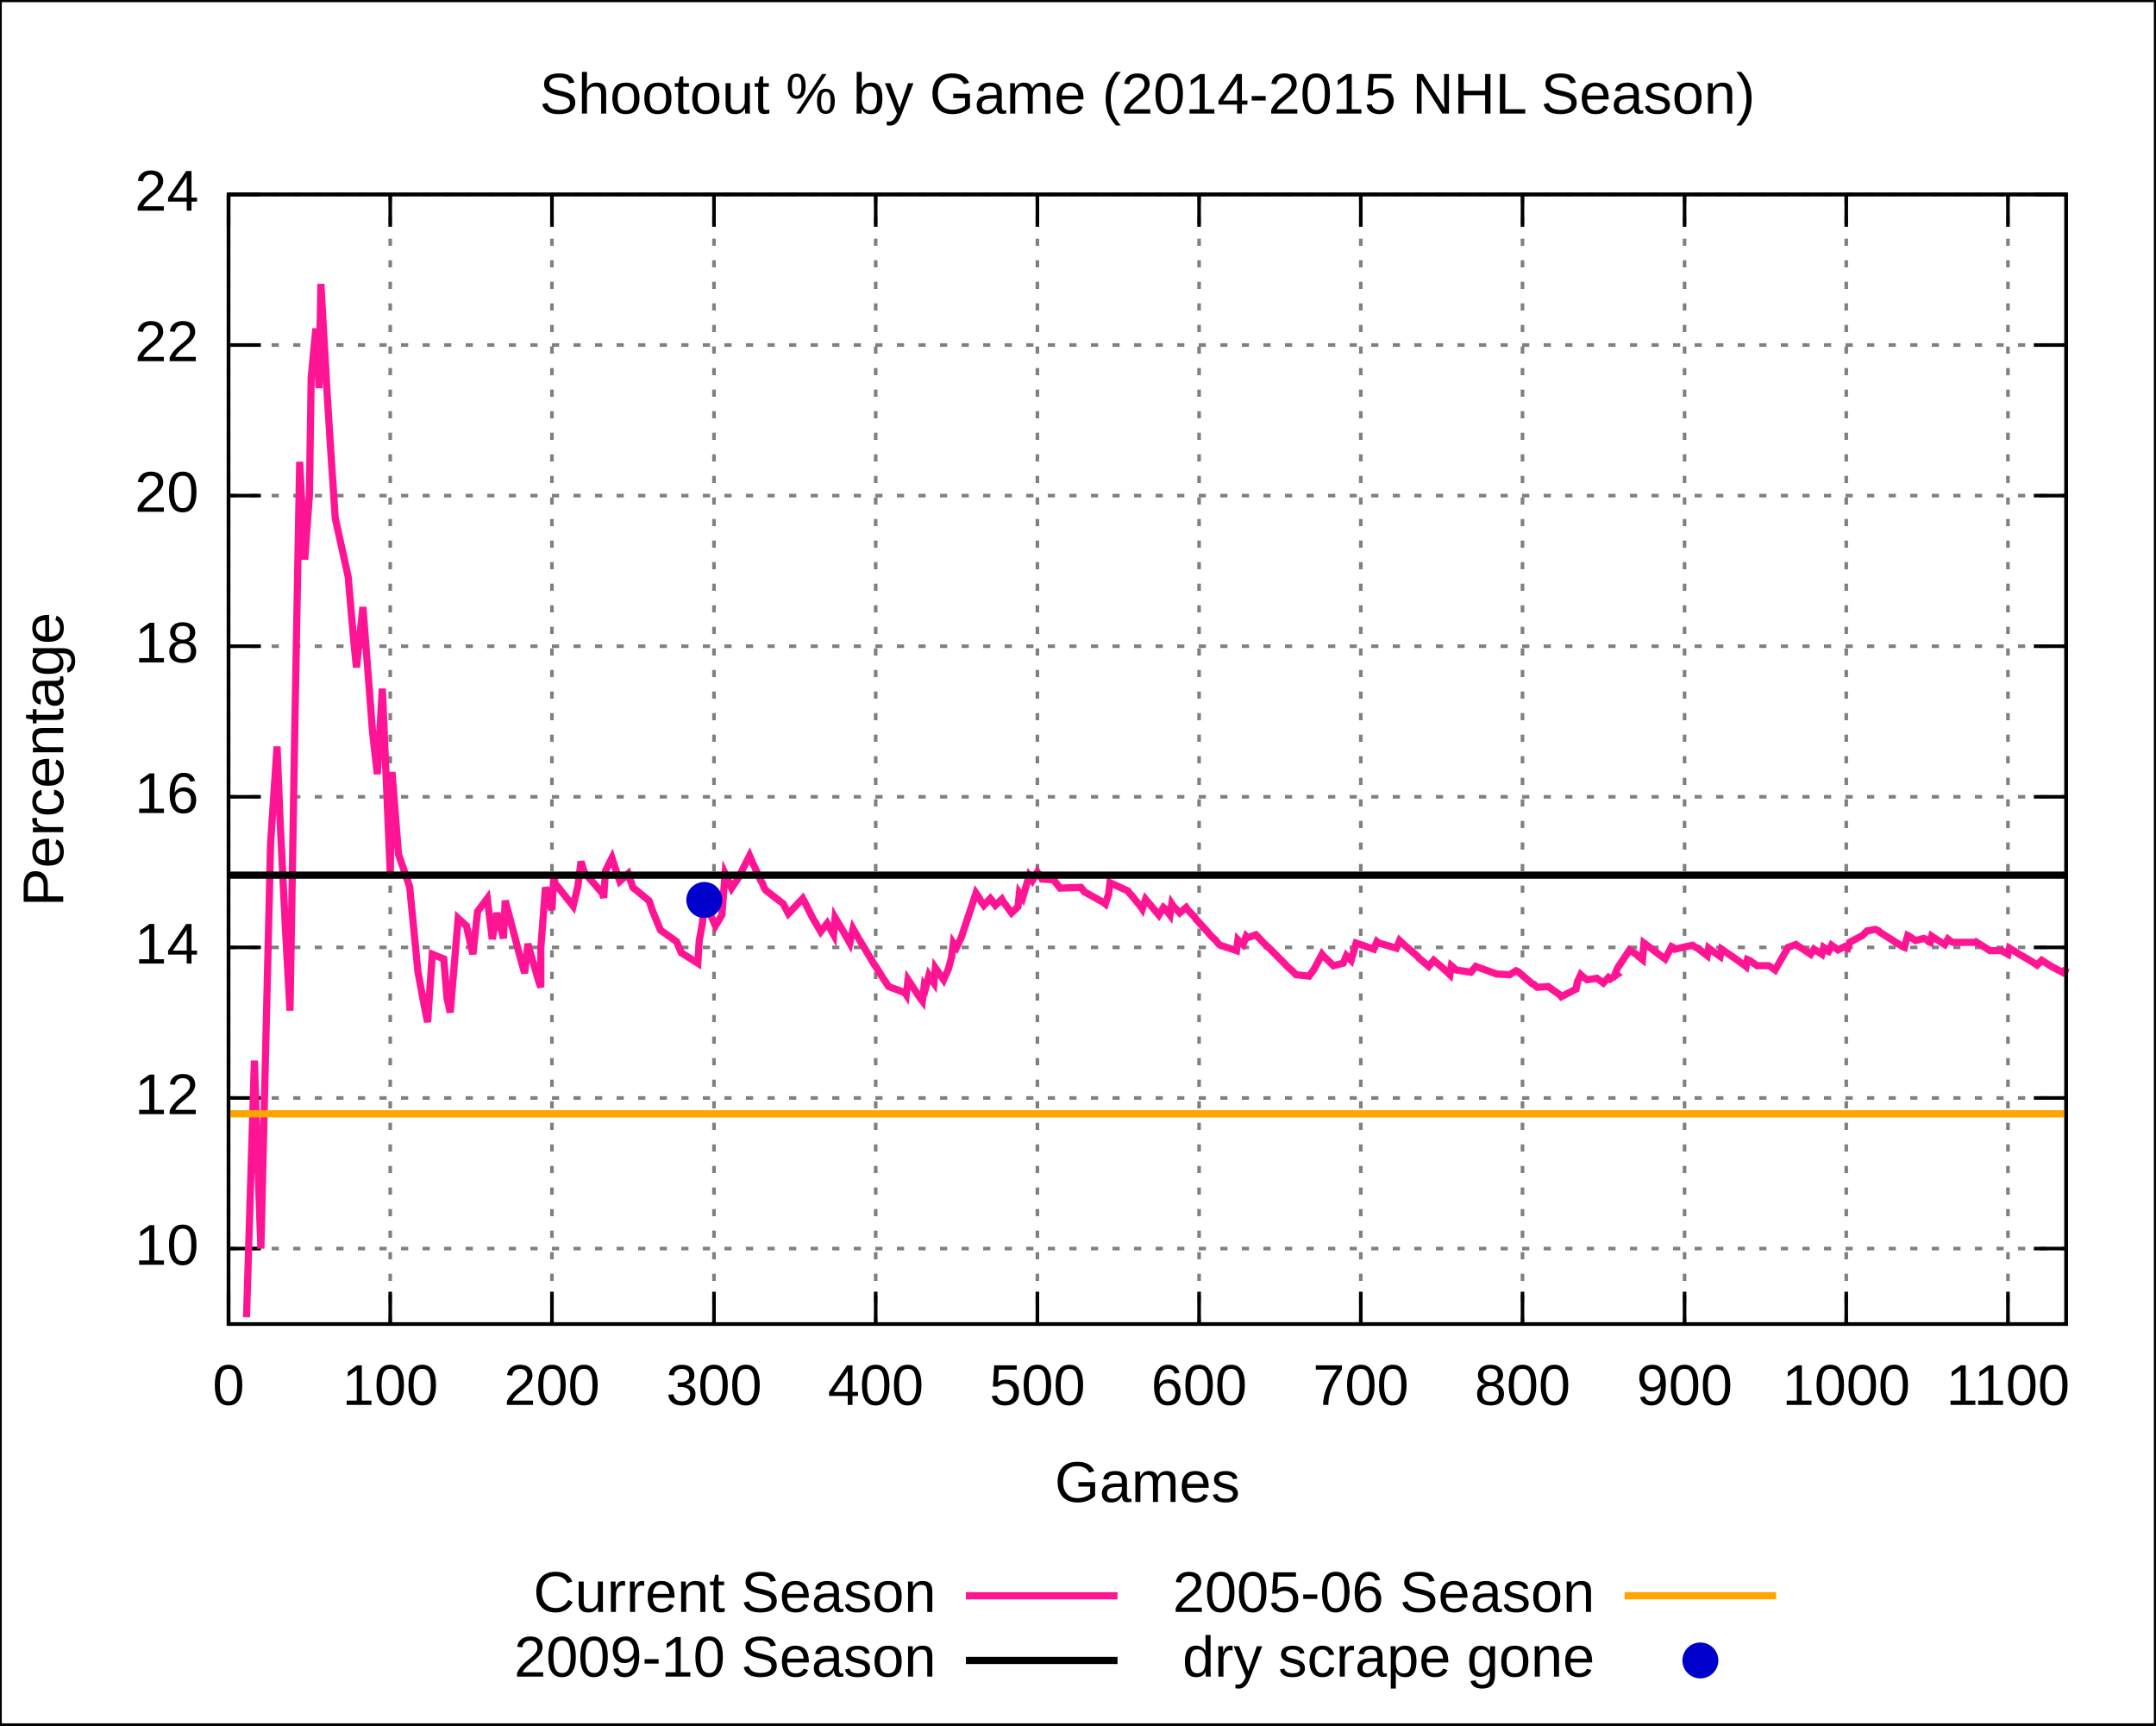
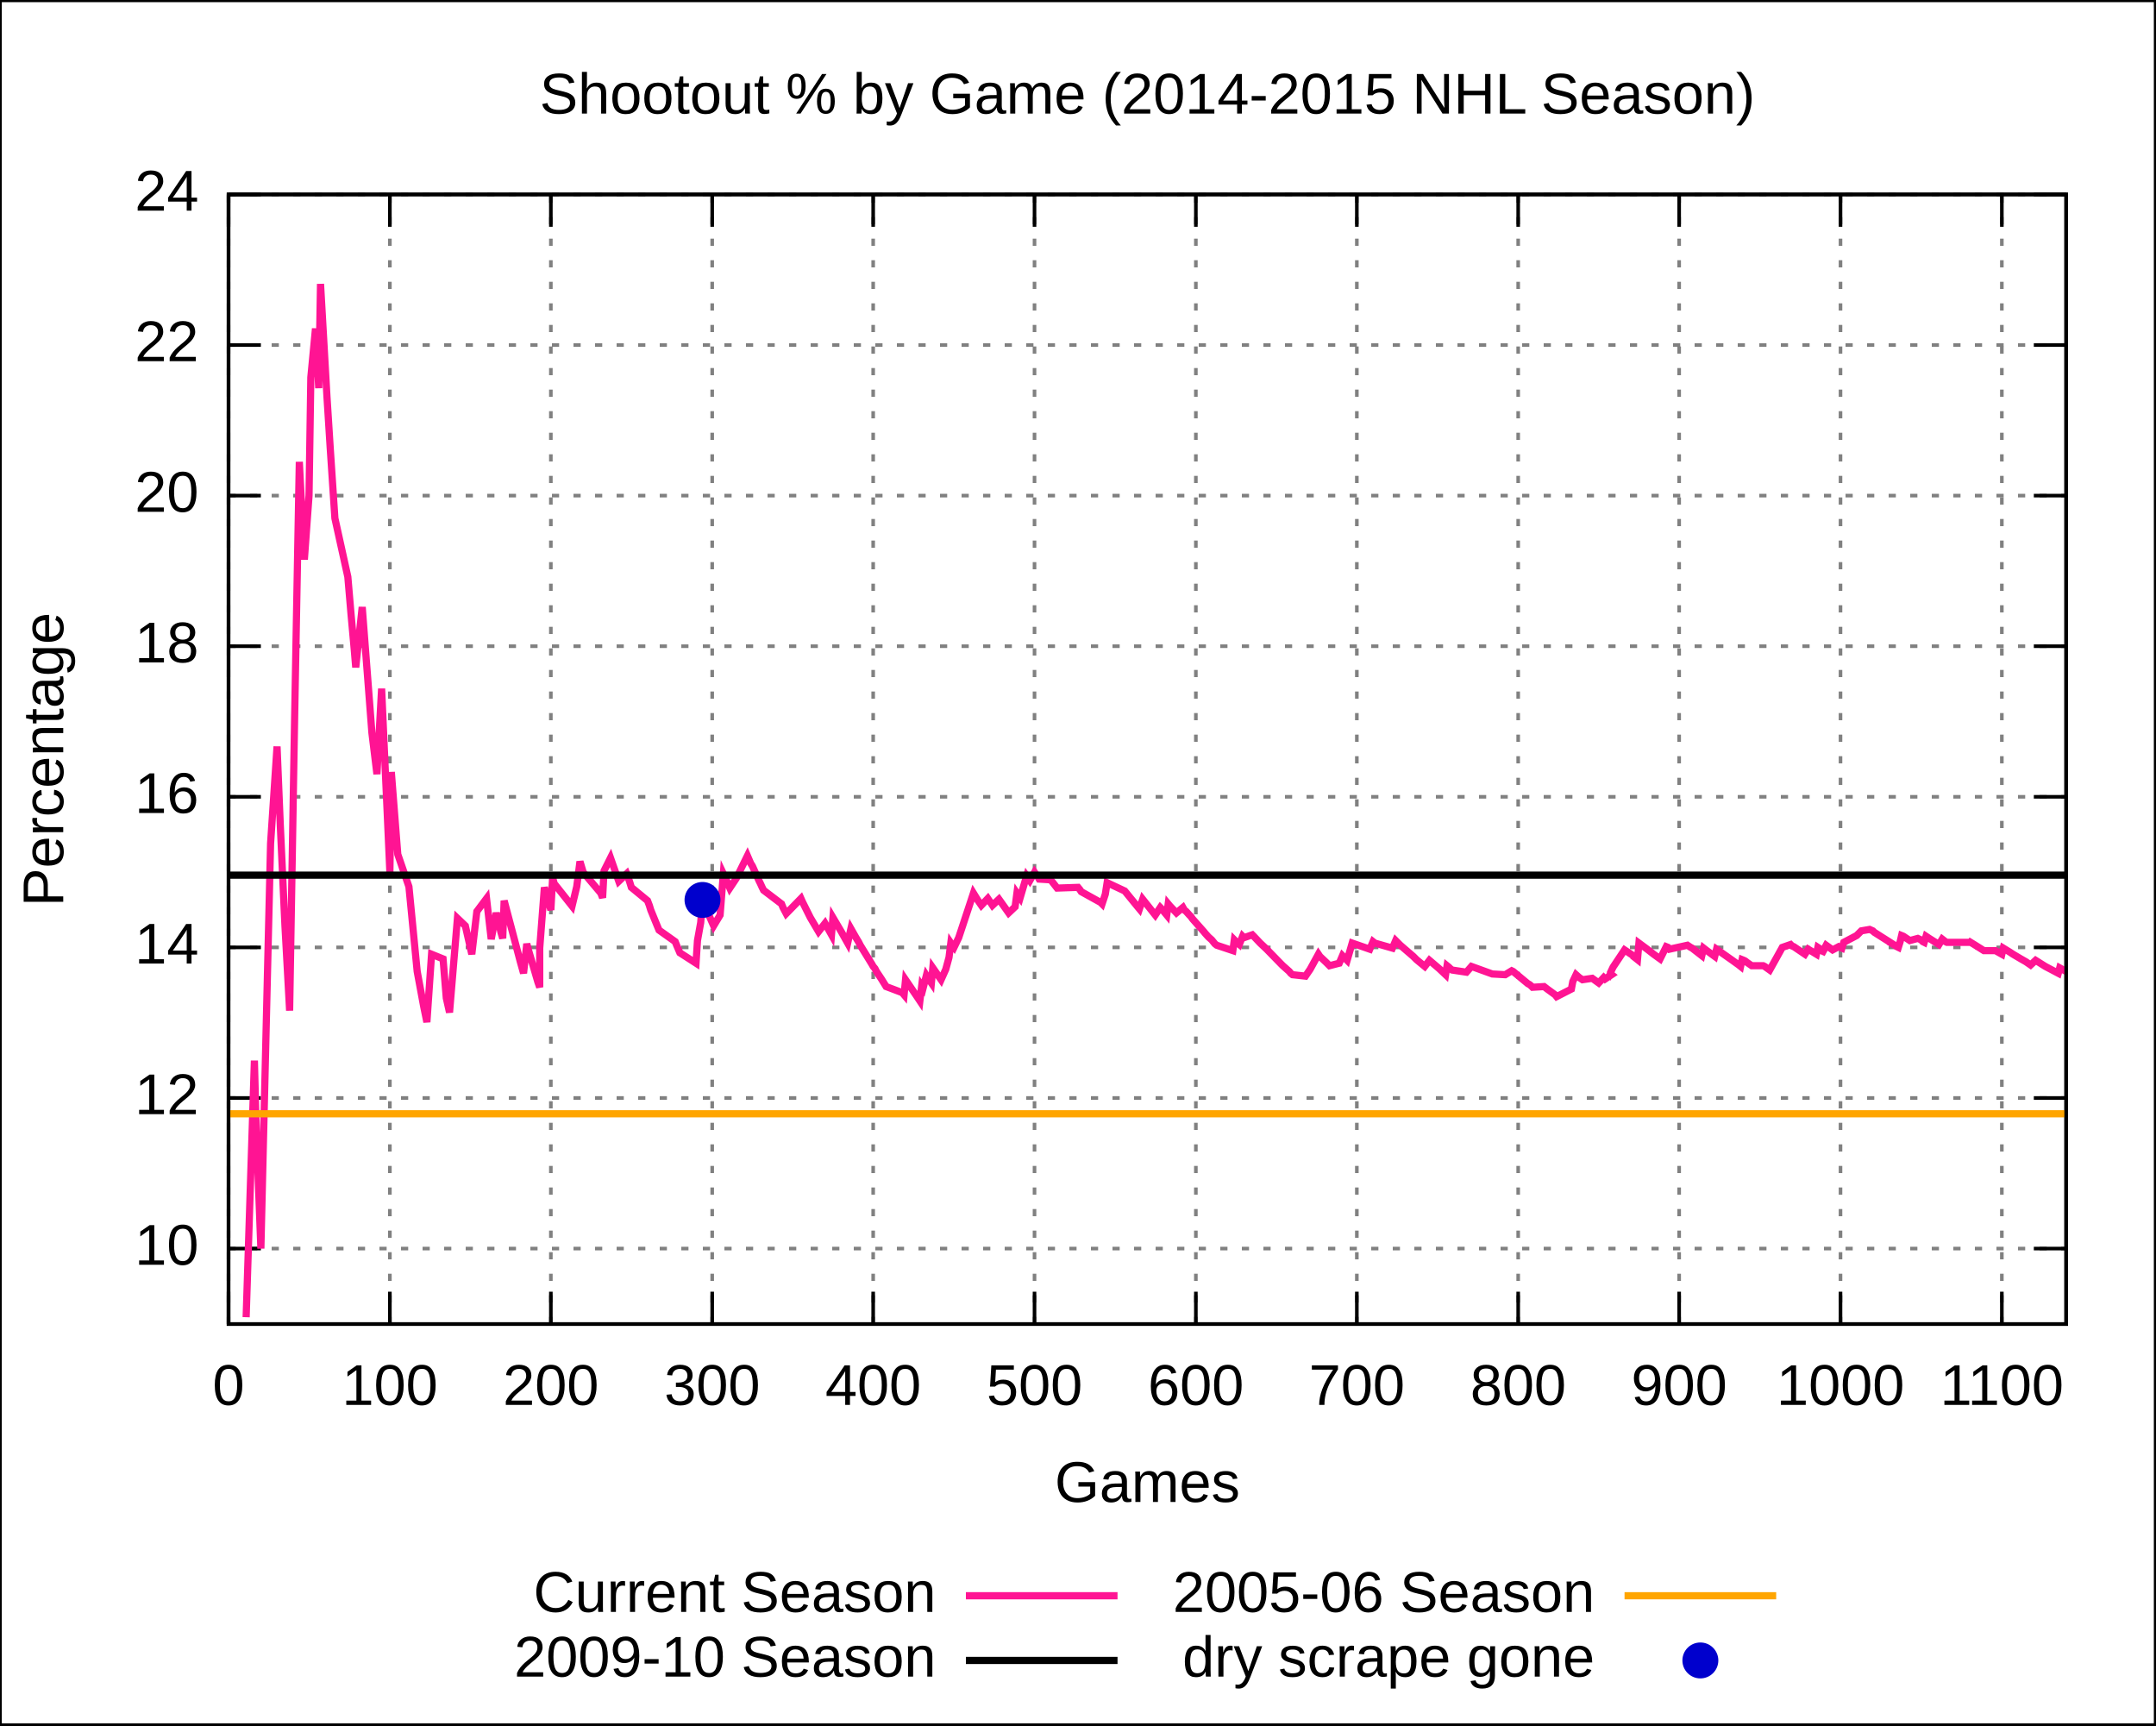
<svg xmlns="http://www.w3.org/2000/svg" xmlns:xlink="http://www.w3.org/1999/xlink" width="600" height="480" viewBox="0 0 600 480">
  <g id="gnuplot_canvas">
    <rect x="0" y="0" width="600" height="480" fill="none" />
    <defs>
      <circle id="gpDot" r="0.5" stroke-width="0.5" />
      <path id="gpPt0" stroke-width="0.222" stroke="currentColor" d="M-1,0 h2 M0,-1 v2" />
      <path id="gpPt1" stroke-width="0.222" stroke="currentColor" d="M-1,-1 L1,1 M1,-1 L-1,1" />
      <path id="gpPt2" stroke-width="0.222" stroke="currentColor" d="M-1,0 L1,0 M0,-1 L0,1 M-1,-1 L1,1 M-1,1 L1,-1" />
      <rect id="gpPt3" stroke-width="0.222" stroke="currentColor" x="-1" y="-1" width="2" height="2" />
      <rect id="gpPt4" stroke-width="0.222" stroke="currentColor" fill="currentColor" x="-1" y="-1" width="2" height="2" />
      <circle id="gpPt5" stroke-width="0.222" stroke="currentColor" cx="0" cy="0" r="1" />
      <use xlink:href="#gpPt5" id="gpPt6" fill="currentColor" stroke="none" />
      <path id="gpPt7" stroke-width="0.222" stroke="currentColor" d="M0,-1.33 L-1.33,0.67 L1.33,0.67 z" />
      <use xlink:href="#gpPt7" id="gpPt8" fill="currentColor" stroke="none" />
      <use xlink:href="#gpPt7" id="gpPt9" stroke="currentColor" transform="rotate(180)" />
      <use xlink:href="#gpPt9" id="gpPt10" fill="currentColor" stroke="none" />
      <use xlink:href="#gpPt3" id="gpPt11" stroke="currentColor" transform="rotate(45)" />
      <use xlink:href="#gpPt11" id="gpPt12" fill="currentColor" stroke="none" />
    </defs>
    <g style="fill:none; color:white; stroke:currentColor; stroke-width:1.00; stroke-linecap:butt; stroke-linejoin:miter">
</g>
    <g style="fill:none; color:black; stroke:currentColor; stroke-width:1.00; stroke-linecap:butt; stroke-linejoin:miter">
      <g style="stroke:none; shape-rendering:crispEdges">
        <polygon fill="rgb(255, 255, 255)" points="0.0,480.0 599.9,480.0 599.9,0.1 0.0,0.1 " />
      </g>
      <path stroke="black" d="M0.0,480.0 L0.0,0.1 L599.9,0.1 L599.9,480.0 L0.0,480.0  " />
    </g>
    <g style="fill:none; color:gray; stroke:currentColor; stroke-width:1.00; stroke-linecap:butt; stroke-linejoin:miter">
      <path stroke="gray" stroke-dasharray=" 2,4" class="gridline" d="M63.6,347.4 L575.0,347.4  " />
    </g>
    <g style="fill:none; color:black; stroke:currentColor; stroke-width:1.00; stroke-linecap:butt; stroke-linejoin:miter">
      <path stroke="black" d="M63.6,347.4 L72.6,347.4 M575.0,347.4 L566.0,347.4  " />
      <g transform="translate(55.3,351.9)" style="stroke:none; fill:black; font-family:Arial; font-size:12.00pt; text-anchor:end">
        <text> 10</text>
      </g>
    </g>
    <g style="fill:none; color:gray; stroke:currentColor; stroke-width:1.00; stroke-linecap:butt; stroke-linejoin:miter">
      <path stroke="gray" stroke-dasharray=" 2,4" class="gridline" d="M63.6,305.5 L575.0,305.5  " />
    </g>
    <g style="fill:none; color:black; stroke:currentColor; stroke-width:1.00; stroke-linecap:butt; stroke-linejoin:miter">
      <path stroke="black" d="M63.6,305.5 L72.6,305.5 M575.0,305.5 L566.0,305.5  " />
      <g transform="translate(55.3,310.0)" style="stroke:none; fill:black; font-family:Arial; font-size:12.00pt; text-anchor:end">
        <text> 12</text>
      </g>
    </g>
    <g style="fill:none; color:gray; stroke:currentColor; stroke-width:1.00; stroke-linecap:butt; stroke-linejoin:miter">
      <path stroke="gray" stroke-dasharray=" 2,4" class="gridline" d="M63.6,263.6 L575.0,263.6  " />
    </g>
    <g style="fill:none; color:black; stroke:currentColor; stroke-width:1.00; stroke-linecap:butt; stroke-linejoin:miter">
      <path stroke="black" d="M63.6,263.6 L72.6,263.6 M575.0,263.6 L566.0,263.6  " />
      <g transform="translate(55.3,268.1)" style="stroke:none; fill:black; font-family:Arial; font-size:12.00pt; text-anchor:end">
        <text> 14</text>
      </g>
    </g>
    <g style="fill:none; color:gray; stroke:currentColor; stroke-width:1.00; stroke-linecap:butt; stroke-linejoin:miter">
      <path stroke="gray" stroke-dasharray=" 2,4" class="gridline" d="M63.6,221.7 L575.0,221.7  " />
    </g>
    <g style="fill:none; color:black; stroke:currentColor; stroke-width:1.00; stroke-linecap:butt; stroke-linejoin:miter">
      <path stroke="black" d="M63.6,221.7 L72.6,221.7 M575.0,221.7 L566.0,221.7  " />
      <g transform="translate(55.3,226.2)" style="stroke:none; fill:black; font-family:Arial; font-size:12.00pt; text-anchor:end">
        <text> 16</text>
      </g>
    </g>
    <g style="fill:none; color:gray; stroke:currentColor; stroke-width:1.00; stroke-linecap:butt; stroke-linejoin:miter">
      <path stroke="gray" stroke-dasharray=" 2,4" class="gridline" d="M63.6,179.8 L575.0,179.8  " />
    </g>
    <g style="fill:none; color:black; stroke:currentColor; stroke-width:1.00; stroke-linecap:butt; stroke-linejoin:miter">
      <path stroke="black" d="M63.6,179.8 L72.6,179.8 M575.0,179.8 L566.0,179.8  " />
      <g transform="translate(55.3,184.3)" style="stroke:none; fill:black; font-family:Arial; font-size:12.00pt; text-anchor:end">
        <text> 18</text>
      </g>
    </g>
    <g style="fill:none; color:gray; stroke:currentColor; stroke-width:1.00; stroke-linecap:butt; stroke-linejoin:miter">
      <path stroke="gray" stroke-dasharray=" 2,4" class="gridline" d="M63.6,137.9 L575.0,137.9  " />
    </g>
    <g style="fill:none; color:black; stroke:currentColor; stroke-width:1.00; stroke-linecap:butt; stroke-linejoin:miter">
      <path stroke="black" d="M63.6,137.9 L72.6,137.9 M575.0,137.9 L566.0,137.9  " />
      <g transform="translate(55.3,142.4)" style="stroke:none; fill:black; font-family:Arial; font-size:12.00pt; text-anchor:end">
        <text> 20</text>
      </g>
    </g>
    <g style="fill:none; color:gray; stroke:currentColor; stroke-width:1.00; stroke-linecap:butt; stroke-linejoin:miter">
      <path stroke="gray" stroke-dasharray=" 2,4" class="gridline" d="M63.6,96.0 L575.0,96.0  " />
    </g>
    <g style="fill:none; color:black; stroke:currentColor; stroke-width:1.00; stroke-linecap:butt; stroke-linejoin:miter">
      <path stroke="black" d="M63.6,96.0 L72.6,96.0 M575.0,96.0 L566.0,96.0  " />
      <g transform="translate(55.3,100.5)" style="stroke:none; fill:black; font-family:Arial; font-size:12.00pt; text-anchor:end">
        <text> 22</text>
      </g>
    </g>
    <g style="fill:none; color:gray; stroke:currentColor; stroke-width:1.00; stroke-linecap:butt; stroke-linejoin:miter">
      <path stroke="gray" stroke-dasharray=" 2,4" class="gridline" d="M63.6,54.1 L575.0,54.1  " />
    </g>
    <g style="fill:none; color:black; stroke:currentColor; stroke-width:1.00; stroke-linecap:butt; stroke-linejoin:miter">
      <path stroke="black" d="M63.6,54.1 L72.6,54.1 M575.0,54.1 L566.0,54.1  " />
      <g transform="translate(55.3,58.6)" style="stroke:none; fill:black; font-family:Arial; font-size:12.00pt; text-anchor:end">
        <text> 24</text>
      </g>
    </g>
    <g style="fill:none; color:gray; stroke:currentColor; stroke-width:1.00; stroke-linecap:butt; stroke-linejoin:miter">
      <path stroke="gray" stroke-dasharray=" 2,4" class="gridline" d="M63.6,368.4 L63.6,54.1  " />
    </g>
    <g style="fill:none; color:black; stroke:currentColor; stroke-width:1.00; stroke-linecap:butt; stroke-linejoin:miter">
      <path stroke="black" d="M63.6,368.4 L63.6,359.4 M63.6,54.1 L63.6,63.1  " />
      <g transform="translate(63.6,390.9)" style="stroke:none; fill:black; font-family:Arial; font-size:12.00pt; text-anchor:middle">
        <text> 0</text>
      </g>
    </g>
    <g style="fill:none; color:gray; stroke:currentColor; stroke-width:1.00; stroke-linecap:butt; stroke-linejoin:miter">
-       <path stroke="gray" stroke-dasharray=" 2,4" class="gridline" d="M108.6,368.4 L108.6,54.1  " />
-     </g>
-     <g style="fill:none; color:black; stroke:currentColor; stroke-width:1.00; stroke-linecap:butt; stroke-linejoin:miter">
-       <path stroke="black" d="M108.6,368.4 L108.6,359.4 M108.6,54.1 L108.6,63.1  " />
-       <g transform="translate(108.6,390.9)" style="stroke:none; fill:black; font-family:Arial; font-size:12.00pt; text-anchor:middle">
+       <path stroke="gray" stroke-dasharray=" 2,4" class="gridline" d="M108.5,368.4 L108.5,54.1  " />
+     </g>
+     <g style="fill:none; color:black; stroke:currentColor; stroke-width:1.00; stroke-linecap:butt; stroke-linejoin:miter">
+       <path stroke="black" d="M108.5,368.4 L108.5,359.4 M108.5,54.1 L108.5,63.1  " />
+       <g transform="translate(108.5,390.9)" style="stroke:none; fill:black; font-family:Arial; font-size:12.00pt; text-anchor:middle">
        <text> 100</text>
      </g>
    </g>
    <g style="fill:none; color:gray; stroke:currentColor; stroke-width:1.00; stroke-linecap:butt; stroke-linejoin:miter">
-       <path stroke="gray" stroke-dasharray=" 2,4" class="gridline" d="M153.6,368.4 L153.6,54.1  " />
-     </g>
-     <g style="fill:none; color:black; stroke:currentColor; stroke-width:1.00; stroke-linecap:butt; stroke-linejoin:miter">
-       <path stroke="black" d="M153.6,368.4 L153.6,359.4 M153.6,54.1 L153.6,63.1  " />
-       <g transform="translate(153.6,390.9)" style="stroke:none; fill:black; font-family:Arial; font-size:12.00pt; text-anchor:middle">
+       <path stroke="gray" stroke-dasharray=" 2,4" class="gridline" d="M153.3,368.4 L153.3,54.1  " />
+     </g>
+     <g style="fill:none; color:black; stroke:currentColor; stroke-width:1.00; stroke-linecap:butt; stroke-linejoin:miter">
+       <path stroke="black" d="M153.3,368.4 L153.3,359.4 M153.3,54.1 L153.3,63.1  " />
+       <g transform="translate(153.3,390.9)" style="stroke:none; fill:black; font-family:Arial; font-size:12.00pt; text-anchor:middle">
        <text> 200</text>
      </g>
    </g>
    <g style="fill:none; color:gray; stroke:currentColor; stroke-width:1.00; stroke-linecap:butt; stroke-linejoin:miter">
-       <path stroke="gray" stroke-dasharray=" 2,4" class="gridline" d="M198.7,368.4 L198.7,54.1  " />
-     </g>
-     <g style="fill:none; color:black; stroke:currentColor; stroke-width:1.00; stroke-linecap:butt; stroke-linejoin:miter">
-       <path stroke="black" d="M198.7,368.4 L198.7,359.4 M198.7,54.1 L198.7,63.1  " />
-       <g transform="translate(198.7,390.9)" style="stroke:none; fill:black; font-family:Arial; font-size:12.00pt; text-anchor:middle">
+       <path stroke="gray" stroke-dasharray=" 2,4" class="gridline" d="M198.2,368.4 L198.2,54.1  " />
+     </g>
+     <g style="fill:none; color:black; stroke:currentColor; stroke-width:1.00; stroke-linecap:butt; stroke-linejoin:miter">
+       <path stroke="black" d="M198.2,368.4 L198.2,359.4 M198.2,54.1 L198.2,63.1  " />
+       <g transform="translate(198.2,390.9)" style="stroke:none; fill:black; font-family:Arial; font-size:12.00pt; text-anchor:middle">
        <text> 300</text>
      </g>
    </g>
    <g style="fill:none; color:gray; stroke:currentColor; stroke-width:1.00; stroke-linecap:butt; stroke-linejoin:miter">
-       <path stroke="gray" stroke-dasharray=" 2,4" class="gridline" d="M243.7,368.4 L243.7,54.1  " />
-     </g>
-     <g style="fill:none; color:black; stroke:currentColor; stroke-width:1.00; stroke-linecap:butt; stroke-linejoin:miter">
-       <path stroke="black" d="M243.7,368.4 L243.7,359.4 M243.7,54.1 L243.7,63.1  " />
-       <g transform="translate(243.7,390.9)" style="stroke:none; fill:black; font-family:Arial; font-size:12.00pt; text-anchor:middle">
+       <path stroke="gray" stroke-dasharray=" 2,4" class="gridline" d="M243.0,368.4 L243.0,54.1  " />
+     </g>
+     <g style="fill:none; color:black; stroke:currentColor; stroke-width:1.00; stroke-linecap:butt; stroke-linejoin:miter">
+       <path stroke="black" d="M243.0,368.4 L243.0,359.4 M243.0,54.1 L243.0,63.1  " />
+       <g transform="translate(243.0,390.9)" style="stroke:none; fill:black; font-family:Arial; font-size:12.00pt; text-anchor:middle">
        <text> 400</text>
      </g>
    </g>
    <g style="fill:none; color:gray; stroke:currentColor; stroke-width:1.00; stroke-linecap:butt; stroke-linejoin:miter">
-       <path stroke="gray" stroke-dasharray=" 2,4" class="gridline" d="M288.7,368.4 L288.7,54.1  " />
-     </g>
-     <g style="fill:none; color:black; stroke:currentColor; stroke-width:1.00; stroke-linecap:butt; stroke-linejoin:miter">
-       <path stroke="black" d="M288.7,368.4 L288.7,359.4 M288.7,54.1 L288.7,63.1  " />
-       <g transform="translate(288.7,390.9)" style="stroke:none; fill:black; font-family:Arial; font-size:12.00pt; text-anchor:middle">
+       <path stroke="gray" stroke-dasharray=" 2,4" class="gridline" d="M287.9,368.4 L287.9,54.1  " />
+     </g>
+     <g style="fill:none; color:black; stroke:currentColor; stroke-width:1.00; stroke-linecap:butt; stroke-linejoin:miter">
+       <path stroke="black" d="M287.9,368.4 L287.9,359.4 M287.9,54.1 L287.9,63.1  " />
+       <g transform="translate(287.9,390.9)" style="stroke:none; fill:black; font-family:Arial; font-size:12.00pt; text-anchor:middle">
        <text> 500</text>
      </g>
    </g>
    <g style="fill:none; color:gray; stroke:currentColor; stroke-width:1.00; stroke-linecap:butt; stroke-linejoin:miter">
-       <path stroke="gray" stroke-dasharray=" 2,4" class="gridline" d="M333.7,368.4 L333.7,54.1  " />
-     </g>
-     <g style="fill:none; color:black; stroke:currentColor; stroke-width:1.00; stroke-linecap:butt; stroke-linejoin:miter">
-       <path stroke="black" d="M333.7,368.4 L333.7,359.4 M333.7,54.1 L333.7,63.1  " />
-       <g transform="translate(333.7,390.9)" style="stroke:none; fill:black; font-family:Arial; font-size:12.00pt; text-anchor:middle">
+       <path stroke="gray" stroke-dasharray=" 2,4" class="gridline" d="M332.8,368.4 L332.8,54.1  " />
+     </g>
+     <g style="fill:none; color:black; stroke:currentColor; stroke-width:1.00; stroke-linecap:butt; stroke-linejoin:miter">
+       <path stroke="black" d="M332.8,368.4 L332.8,359.4 M332.8,54.1 L332.8,63.1  " />
+       <g transform="translate(332.8,390.9)" style="stroke:none; fill:black; font-family:Arial; font-size:12.00pt; text-anchor:middle">
        <text> 600</text>
      </g>
    </g>
    <g style="fill:none; color:gray; stroke:currentColor; stroke-width:1.00; stroke-linecap:butt; stroke-linejoin:miter">
-       <path stroke="gray" stroke-dasharray=" 2,4" class="gridline" d="M378.7,368.4 L378.7,54.1  " />
-     </g>
-     <g style="fill:none; color:black; stroke:currentColor; stroke-width:1.00; stroke-linecap:butt; stroke-linejoin:miter">
-       <path stroke="black" d="M378.7,368.4 L378.7,359.4 M378.7,54.1 L378.7,63.1  " />
-       <g transform="translate(378.7,390.9)" style="stroke:none; fill:black; font-family:Arial; font-size:12.00pt; text-anchor:middle">
+       <path stroke="gray" stroke-dasharray=" 2,4" class="gridline" d="M377.6,368.4 L377.6,54.1  " />
+     </g>
+     <g style="fill:none; color:black; stroke:currentColor; stroke-width:1.00; stroke-linecap:butt; stroke-linejoin:miter">
+       <path stroke="black" d="M377.6,368.4 L377.6,359.4 M377.6,54.1 L377.6,63.1  " />
+       <g transform="translate(377.6,390.9)" style="stroke:none; fill:black; font-family:Arial; font-size:12.00pt; text-anchor:middle">
        <text> 700</text>
      </g>
    </g>
    <g style="fill:none; color:gray; stroke:currentColor; stroke-width:1.00; stroke-linecap:butt; stroke-linejoin:miter">
-       <path stroke="gray" stroke-dasharray=" 2,4" class="gridline" d="M423.7,368.4 L423.7,54.1  " />
-     </g>
-     <g style="fill:none; color:black; stroke:currentColor; stroke-width:1.00; stroke-linecap:butt; stroke-linejoin:miter">
-       <path stroke="black" d="M423.7,368.4 L423.7,359.4 M423.7,54.1 L423.7,63.1  " />
-       <g transform="translate(423.7,390.9)" style="stroke:none; fill:black; font-family:Arial; font-size:12.00pt; text-anchor:middle">
+       <path stroke="gray" stroke-dasharray=" 2,4" class="gridline" d="M422.5,368.4 L422.5,54.1  " />
+     </g>
+     <g style="fill:none; color:black; stroke:currentColor; stroke-width:1.00; stroke-linecap:butt; stroke-linejoin:miter">
+       <path stroke="black" d="M422.5,368.4 L422.5,359.4 M422.5,54.1 L422.5,63.1  " />
+       <g transform="translate(422.5,390.9)" style="stroke:none; fill:black; font-family:Arial; font-size:12.00pt; text-anchor:middle">
        <text> 800</text>
      </g>
    </g>
    <g style="fill:none; color:gray; stroke:currentColor; stroke-width:1.00; stroke-linecap:butt; stroke-linejoin:miter">
-       <path stroke="gray" stroke-dasharray=" 2,4" class="gridline" d="M468.8,368.4 L468.8,54.1  " />
-     </g>
-     <g style="fill:none; color:black; stroke:currentColor; stroke-width:1.00; stroke-linecap:butt; stroke-linejoin:miter">
-       <path stroke="black" d="M468.8,368.4 L468.8,359.4 M468.8,54.1 L468.8,63.1  " />
-       <g transform="translate(468.8,390.9)" style="stroke:none; fill:black; font-family:Arial; font-size:12.00pt; text-anchor:middle">
+       <path stroke="gray" stroke-dasharray=" 2,4" class="gridline" d="M467.3,368.4 L467.3,54.1  " />
+     </g>
+     <g style="fill:none; color:black; stroke:currentColor; stroke-width:1.00; stroke-linecap:butt; stroke-linejoin:miter">
+       <path stroke="black" d="M467.3,368.4 L467.3,359.4 M467.3,54.1 L467.3,63.1  " />
+       <g transform="translate(467.3,390.9)" style="stroke:none; fill:black; font-family:Arial; font-size:12.00pt; text-anchor:middle">
        <text> 900</text>
      </g>
    </g>
    <g style="fill:none; color:gray; stroke:currentColor; stroke-width:1.00; stroke-linecap:butt; stroke-linejoin:miter">
-       <path stroke="gray" stroke-dasharray=" 2,4" class="gridline" d="M513.8,368.4 L513.8,54.1  " />
-     </g>
-     <g style="fill:none; color:black; stroke:currentColor; stroke-width:1.00; stroke-linecap:butt; stroke-linejoin:miter">
-       <path stroke="black" d="M513.8,368.4 L513.8,359.4 M513.8,54.1 L513.8,63.1  " />
-       <g transform="translate(513.8,390.9)" style="stroke:none; fill:black; font-family:Arial; font-size:12.00pt; text-anchor:middle">
+       <path stroke="gray" stroke-dasharray=" 2,4" class="gridline" d="M512.2,368.4 L512.2,54.1  " />
+     </g>
+     <g style="fill:none; color:black; stroke:currentColor; stroke-width:1.00; stroke-linecap:butt; stroke-linejoin:miter">
+       <path stroke="black" d="M512.2,368.4 L512.2,359.4 M512.2,54.1 L512.2,63.1  " />
+       <g transform="translate(512.2,390.9)" style="stroke:none; fill:black; font-family:Arial; font-size:12.00pt; text-anchor:middle">
        <text> 1000</text>
      </g>
    </g>
    <g style="fill:none; color:gray; stroke:currentColor; stroke-width:1.00; stroke-linecap:butt; stroke-linejoin:miter">
-       <path stroke="gray" stroke-dasharray=" 2,4" class="gridline" d="M558.8,368.4 L558.8,54.1  " />
-     </g>
-     <g style="fill:none; color:black; stroke:currentColor; stroke-width:1.00; stroke-linecap:butt; stroke-linejoin:miter">
-       <path stroke="black" d="M558.8,368.4 L558.8,359.4 M558.8,54.1 L558.8,63.1  " />
-       <g transform="translate(558.8,390.9)" style="stroke:none; fill:black; font-family:Arial; font-size:12.00pt; text-anchor:middle">
+       <path stroke="gray" stroke-dasharray=" 2,4" class="gridline" d="M557.1,368.4 L557.1,54.1  " />
+     </g>
+     <g style="fill:none; color:black; stroke:currentColor; stroke-width:1.00; stroke-linecap:butt; stroke-linejoin:miter">
+       <path stroke="black" d="M557.1,368.4 L557.1,359.4 M557.1,54.1 L557.1,63.1  " />
+       <g transform="translate(557.1,390.9)" style="stroke:none; fill:black; font-family:Arial; font-size:12.00pt; text-anchor:middle">
        <text> 1100</text>
      </g>
      <path stroke="black" d="M63.6,54.1 L63.6,368.4 L575.0,368.4 L575.0,54.1 L63.6,54.1 Z  " />
      <g transform="translate(17.6,211.3) rotate(270)" style="stroke:none; fill:black; font-family:Arial; font-size:12.00pt; text-anchor:middle">
        <text>Percentage</text>
      </g>
      <g transform="translate(319.3,417.9)" style="stroke:none; fill:black; font-family:Arial; font-size:12.00pt; text-anchor:middle">
        <text>Games</text>
      </g>
      <g transform="translate(319.3,31.6)" style="stroke:none; fill:black; font-family:Arial; font-size:12.00pt; text-anchor:middle">
        <text>Shootout % by Game (2014-2015 NHL Season)</text>
      </g>
    </g>
    <g id="gnuplot_plot_1">
      <g style="fill:none; color:white; stroke:black; stroke-width:2.00; stroke-linecap:butt; stroke-linejoin:miter">
</g>
      <g style="fill:none; color:red; stroke:currentColor; stroke-width:2.00; stroke-linecap:butt; stroke-linejoin:miter">
        <g transform="translate(260.5,448.5)" style="stroke:none; fill:black; font-family:Arial; font-size:12.00pt; text-anchor:end">
          <text>Current Season</text>
        </g>
-         <path stroke="rgb(255,  20, 147)" d="M268.8,444.0 L311.0,444.0 M68.6,366.5 L70.8,295.1 L71.3,310.6 L72.6,347.4 L75.3,234.7 L77.1,207.7    L78.0,229.5 L79.4,257.6 L80.7,281.2 L82.1,199.3 L83.4,128.5 L84.8,155.7 L86.1,137.9 L86.6,105.0    L87.9,91.4 L88.8,108.0 L89.3,79.0 L91.1,110.5 L92.0,124.7 L93.3,144.2 L96.9,160.5 L97.8,171.0    L98.7,180.9 L99.2,185.7 L101.0,168.9 L103.7,203.9 L105.0,215.4 L106.4,191.6 L108.6,242.7 L109.1,214.8    L110.9,237.7 L114.0,246.7 L116.3,270.3 L118.1,280.0 L119.0,284.4 L120.3,265.5 L123.5,266.8 L124.4,277.7    L125.3,281.7 L127.5,255.5 L129.8,257.6 L131.6,265.5 L132.9,253.6 L135.6,250.0 L137.0,261.3 L138.3,254.0    L139.2,257.6 L139.7,259.4 L140.1,261.1 L140.6,250.6 L145.1,267.6 L146.0,270.8 L146.9,262.6 L147.3,264.1    L150.0,273.3 L150.5,274.7 L150.5,263.8 L151.8,246.9 L152.7,250.0 L153.6,253.2 L154.1,244.1 L154.5,245.8    L159.5,252.1 L160.8,246.7 L161.7,239.7 L162.6,242.7 L167.6,248.5 L168.0,249.8 L168.5,242.3 L170.3,238.7    L171.6,242.7 L172.5,245.2 L174.8,243.1 L175.2,244.4 L175.7,245.6 L176.1,246.9 L180.6,250.6 L181.1,251.9    L181.5,253.2 L183.3,257.6 L183.8,258.8 L188.3,262.0 L188.7,263.0 L189.6,265.1 L194.2,268.0 L194.6,261.7    L195.5,256.7 L196.0,250.4 L196.4,251.5 L199.1,257.6 L200.9,254.6 L201.8,243.1 L202.7,245.0 L203.6,247.1    L205.4,244.4 L208.6,238.1 L209.5,240.2 L209.9,241.0 L211.7,245.0 L212.2,245.8 L212.6,246.9 L213.1,247.7    L218.0,251.5 L218.5,252.5 L219.4,254.2 L223.4,250.0 L223.9,250.9 L226.1,255.3 L228.4,259.2 L230.2,256.9    L230.6,257.6 L232.0,260.1 L232.4,255.3 L234.7,259.2 L236.5,262.4 L237.4,258.4 L238.7,260.7 L239.6,262.2    L240.1,263.0 L243.2,268.2 L243.7,268.9 L244.1,269.5 L244.6,270.3 L245.9,272.4 L247.3,274.5 L251.8,276.2    L252.2,276.8 L252.7,272.6 L255.8,277.3 L256.7,278.5 L257.2,274.3 L257.6,274.9 L258.5,271.4 L259.0,272.2    L259.9,273.5 L260.3,269.3 L262.6,272.6 L263.9,269.7 L264.8,266.4 L265.3,262.4 L265.7,263.0 L266.2,263.6    L267.5,260.9 L271.6,248.5 L272.5,249.8 L272.9,250.6 L273.8,251.9 L275.6,250.0 L276.1,250.6 L276.5,251.3    L277.0,251.9 L278.8,250.2 L279.2,250.9 L281.5,254.0 L283.3,252.3 L283.7,248.5 L284.6,249.8 L286.4,243.7    L287.3,245.0 L288.7,242.7 L289.1,243.3 L289.6,243.9 L290.0,244.6 L293.2,244.8 L295.0,247.1 L300.8,246.9    L301.3,247.5 L301.7,248.1 L307.1,251.1 L307.6,251.5 L308.5,248.8 L308.9,245.6 L313.9,247.9 L314.3,248.5    L314.8,249.0 L317.5,252.3 L317.9,252.9 L318.8,250.2 L322.5,254.6 L323.8,252.5 L324.3,252.9 L325.6,254.6    L326.1,251.5 L326.5,252.1 L328.3,254.0 L330.1,252.5 L330.6,253.2 L331.0,253.6 L331.9,254.6 L332.4,255.0    L332.8,255.7 L336.0,259.2 L336.4,259.7 L337.3,260.7 L338.2,261.5 L339.1,262.6 L339.6,263.0 L344.1,264.5    L344.5,261.5 L345.0,262.0 L345.4,262.4 L345.9,262.8 L346.8,260.5 L347.2,260.9 L349.5,260.1 L349.9,260.5    L351.7,262.4 L353.5,264.1 L357.6,268.2 L358.0,268.7 L359.8,270.3 L360.3,270.8 L360.7,271.2 L364.3,271.6    L365.7,269.7 L367.9,265.5 L368.4,266.1 L370.2,267.8 L371.1,268.7 L373.8,268.0 L374.7,265.9 L376.0,267.2    L377.4,262.4 L382.3,264.1 L383.2,262.0 L383.7,262.4 L388.6,263.8 L389.5,261.7 L390.9,263.0 L394.5,266.1    L394.9,266.6 L395.4,267.0 L397.6,268.9 L399.0,267.2 L401.7,269.5 L403.5,271.2 L403.9,268.7 L404.4,269.1    L404.8,269.5 L405.3,269.9 L409.3,270.5 L410.7,268.9 L416.5,271.0 L420.1,271.2 L421.9,270.1 L422.4,270.3    L426.4,273.7 L426.9,273.9 L427.3,274.3 L427.8,274.7 L430.9,274.5 L431.8,275.2 L434.1,276.8 L434.5,277.3    L438.6,275.2 L439.0,273.1 L439.9,271.2 L440.8,272.0 L441.7,272.6 L444.4,272.2 L446.2,273.5 L447.6,272.0    L448.1,272.4 L449.9,271.2 L449.0,270.5 L449.4,271.0 L450.3,269.1 L453.5,264.3 L456.2,266.1 L455.7,265.9    L456.6,266.6 L457.1,267.0 L457.5,262.4 L459.8,264.1 L461.6,265.5 L463.4,266.8 L465.2,263.4 L465.6,263.6    L466.1,264.1 L471.0,263.0 L471.9,263.6 L472.4,263.8 L475.1,265.9 L475.5,263.8 L476.4,264.5 L478.7,266.1    L479.1,264.1 L483.6,267.2 L485.4,268.5 L485.9,268.9 L486.3,267.0 L486.8,267.2 L487.2,267.4 L487.7,267.8    L489.0,268.7 L492.2,268.7 L492.6,268.9 L494.0,269.9 L497.6,263.6 L499.8,262.8 L500.3,263.2 L500.7,263.4    L503.9,265.5 L504.8,264.1 L507.0,265.5 L507.5,263.6 L509.7,265.1 L508.8,264.7 L509.7,263.0 L511.5,264.3    L513.3,263.4 L514.2,263.8 L514.7,262.2 L518.3,260.3 L519.6,259.0 L521.9,258.6 L522.8,259.0 L523.2,259.4    L527.3,262.0 L527.7,262.4 L527.3,262.0 L529.5,263.4 L530.0,263.6 L530.4,262.0 L530.9,260.3 L531.3,260.5    L532.2,261.1 L533.1,261.7 L535.4,261.1 L536.3,261.5 L536.7,262.0 L537.2,262.2 L537.6,260.5 L538.5,261.1    L541.2,262.8 L542.1,261.3 L543.0,262.0 L543.5,262.2 L549.8,262.2 L549.3,261.7 L551.1,262.8 L553.8,264.5    L557.0,264.5 L558.8,265.5 L559.2,263.8 L561.0,264.9 L561.9,265.5 L564.2,266.8 L565.5,267.6 L566.9,268.5    L568.2,267.2 L570.9,268.9 L574.5,270.8 L575.0,269.3  " />
+         <path stroke="rgb(255,  20, 147)" d="M268.8,444.0 L311.0,444.0 M68.5,366.5 L70.8,295.1 L71.2,310.6 L72.6,347.4 L75.3,234.7 L77.1,207.7    L78.0,229.5 L79.3,257.6 L80.6,281.2 L82.0,199.3 L83.3,128.5 L84.7,155.7 L86.0,137.9 L86.5,105.0    L87.8,91.4 L88.7,108.0 L89.2,79.0 L91.0,110.5 L91.9,124.7 L93.2,144.2 L96.8,160.5 L97.7,171.0    L98.6,180.9 L99.0,185.7 L100.8,168.9 L103.5,203.9 L104.9,215.4 L106.2,191.6 L108.5,242.7 L108.9,214.8    L110.7,237.7 L113.8,246.7 L116.1,270.3 L117.9,280.0 L118.8,284.4 L120.1,265.5 L123.3,266.8 L124.2,277.7    L125.1,281.7 L127.3,255.5 L129.5,257.6 L131.3,265.5 L132.7,253.6 L135.4,250.0 L136.7,261.3 L138.1,254.0    L139.0,257.6 L139.4,259.4 L139.9,261.1 L140.3,250.6 L144.8,267.6 L145.7,270.8 L146.6,262.6 L147.0,264.1    L149.7,273.3 L150.2,274.7 L150.2,263.8 L151.5,246.9 L152.4,250.0 L153.3,253.2 L153.8,244.1 L154.2,245.8    L159.2,252.1 L160.5,246.7 L161.4,239.7 L162.3,242.7 L167.2,248.5 L167.7,249.8 L168.1,242.3 L169.9,238.7    L171.3,242.7 L172.2,245.2 L174.4,243.1 L174.9,244.4 L175.3,245.6 L175.7,246.9 L180.2,250.6 L180.7,251.9    L181.1,253.2 L182.9,257.6 L183.4,258.8 L187.9,262.0 L188.3,263.0 L189.2,265.1 L193.7,268.0 L194.1,261.7    L195.0,256.7 L195.5,250.4 L195.9,251.5 L198.6,257.6 L200.4,254.6 L201.3,243.1 L202.2,245.0 L203.1,247.1    L204.9,244.4 L208.0,238.1 L208.9,240.2 L209.4,241.0 L211.2,245.0 L211.6,245.8 L212.1,246.9 L212.5,247.7    L217.5,251.5 L217.9,252.5 L218.8,254.2 L222.9,250.0 L223.3,250.9 L225.5,255.3 L227.8,259.2 L229.6,256.9    L230.0,257.6 L231.4,260.1 L231.8,255.3 L234.1,259.2 L235.9,262.4 L236.8,258.4 L238.1,260.7 L239.0,262.2    L239.4,263.0 L242.6,268.2 L243.0,268.9 L243.5,269.5 L243.9,270.3 L245.3,272.4 L246.6,274.5 L251.1,276.2    L251.6,276.8 L252.0,272.6 L255.2,277.3 L256.0,278.5 L256.5,274.3 L256.9,274.9 L257.8,271.4 L258.3,272.2    L259.2,273.5 L259.6,269.3 L261.9,272.6 L263.2,269.7 L264.1,266.4 L264.6,262.4 L265.0,263.0 L265.5,263.6    L266.8,260.9 L270.9,248.5 L271.7,249.8 L272.2,250.6 L273.1,251.9 L274.9,250.0 L275.3,250.6 L275.8,251.3    L276.2,251.9 L278.0,250.2 L278.5,250.9 L280.7,254.0 L282.5,252.3 L283.0,248.5 L283.9,249.8 L285.7,243.7    L286.6,245.0 L287.9,242.7 L288.3,243.3 L288.8,243.9 L289.2,244.6 L292.4,244.8 L294.2,247.1 L300.0,246.9    L300.5,247.5 L300.9,248.1 L306.3,251.1 L306.7,251.5 L307.6,248.8 L308.1,245.6 L313.0,247.9 L313.5,248.5    L313.9,249.0 L316.6,252.3 L317.1,252.9 L318.0,250.2 L321.5,254.6 L322.9,252.5 L323.3,252.9 L324.7,254.6    L325.1,251.5 L325.6,252.1 L327.4,254.0 L329.2,252.5 L329.6,253.2 L330.1,253.6 L331.0,254.6 L331.4,255.0    L331.9,255.7 L335.0,259.2 L335.4,259.7 L336.3,260.7 L337.2,261.5 L338.1,262.6 L338.6,263.0 L343.1,264.5    L343.5,261.5 L344.0,262.0 L344.4,262.4 L344.9,262.8 L345.8,260.5 L346.2,260.9 L348.5,260.1 L348.9,260.5    L350.7,262.4 L352.5,264.1 L356.5,268.2 L357.0,268.7 L358.8,270.3 L359.2,270.8 L359.7,271.2 L363.3,271.6    L364.6,269.7 L366.9,265.5 L367.3,266.1 L369.1,267.8 L370.0,268.7 L372.7,268.0 L373.6,265.9 L374.9,267.2    L376.3,262.4 L381.2,264.1 L382.1,262.0 L382.6,262.4 L387.5,263.8 L388.4,261.7 L389.7,263.0 L393.3,266.1    L393.8,266.6 L394.2,267.0 L396.5,268.9 L397.8,267.2 L400.5,269.5 L402.3,271.2 L402.7,268.7 L403.2,269.1    L403.6,269.5 L404.1,269.9 L408.1,270.5 L409.5,268.9 L415.3,271.0 L418.9,271.2 L420.7,270.1 L421.1,270.3    L425.2,273.7 L425.6,273.9 L426.1,274.3 L426.5,274.7 L429.7,274.5 L430.6,275.2 L432.8,276.8 L433.2,277.3    L437.3,275.2 L437.7,273.1 L438.6,271.2 L439.5,272.0 L440.4,272.6 L443.1,272.2 L444.9,273.5 L446.3,272.0    L446.7,272.4 L448.5,271.2 L447.6,270.5 L448.0,271.0 L448.9,269.1 L452.1,264.3 L454.8,266.1 L454.3,265.9    L455.2,266.6 L455.7,267.0 L456.1,262.4 L458.4,264.1 L460.2,265.5 L462.0,266.8 L463.7,263.4 L464.2,263.6    L464.6,264.1 L469.6,263.0 L470.5,263.6 L470.9,263.8 L473.6,265.9 L474.1,263.8 L475.0,264.5 L477.2,266.1    L477.7,264.1 L482.1,267.2 L483.9,268.5 L484.4,268.9 L484.8,267.0 L485.3,267.2 L485.7,267.4 L486.2,267.8    L487.5,268.7 L490.7,268.7 L491.1,268.9 L492.5,269.9 L496.0,263.6 L498.3,262.8 L498.7,263.2 L499.2,263.4    L502.3,265.5 L503.2,264.1 L505.5,265.5 L505.9,263.6 L508.2,265.1 L507.3,264.7 L508.2,263.0 L510.0,264.3    L511.7,263.4 L512.6,263.8 L513.1,262.2 L516.7,260.3 L518.0,259.0 L520.3,258.6 L521.2,259.0 L521.6,259.4    L525.7,262.0 L526.1,262.4 L525.7,262.0 L527.9,263.4 L528.3,263.6 L528.8,262.0 L529.2,260.3 L529.7,260.5    L530.6,261.1 L531.5,261.7 L533.7,261.1 L534.6,261.5 L535.1,262.0 L535.5,262.2 L536.0,260.5 L536.9,261.1    L539.6,262.8 L540.5,261.3 L541.4,262.0 L541.8,262.2 L548.1,262.2 L547.6,261.7 L549.4,262.8 L552.1,264.5    L555.3,264.5 L557.1,265.5 L557.5,263.8 L559.3,264.9 L560.2,265.5 L562.4,266.8 L563.8,267.6 L565.1,268.5    L566.5,267.2 L569.2,268.9 L572.8,270.8 L573.2,269.3 L575.0,270.3  " />
      </g>
    </g>
    <g id="gnuplot_plot_2">
      <g style="fill:none; color:green; stroke:currentColor; stroke-width:2.00; stroke-linecap:butt; stroke-linejoin:miter">
        <g transform="translate(260.5,466.5)" style="stroke:none; fill:black; font-family:Arial; font-size:12.00pt; text-anchor:end">
          <text>2009-10 Season</text>
        </g>
        <path stroke="rgb(  0,   0,   0)" d="M268.8,462.0 L311.0,462.0 M63.6,243.5 L68.8,243.5 L73.9,243.5 L79.1,243.5 L84.3,243.5 L89.4,243.5    L94.6,243.5 L99.8,243.5 L104.9,243.5 L110.1,243.5 L115.3,243.5 L120.4,243.5 L125.6,243.5 L130.8,243.5    L135.9,243.5 L141.1,243.5 L146.3,243.5 L151.4,243.5 L156.6,243.5 L161.7,243.5 L166.9,243.5 L172.1,243.5    L177.2,243.5 L182.4,243.5 L187.6,243.5 L192.7,243.5 L197.9,243.5 L203.1,243.5 L208.2,243.5 L213.4,243.5    L218.6,243.5 L223.7,243.5 L228.9,243.5 L234.1,243.5 L239.2,243.5 L244.4,243.5 L249.6,243.5 L254.7,243.5    L259.9,243.5 L265.1,243.5 L270.2,243.5 L275.4,243.5 L280.6,243.5 L285.7,243.5 L290.9,243.5 L296.1,243.5    L301.2,243.5 L306.4,243.5 L311.6,243.5 L316.7,243.5 L321.9,243.5 L327.0,243.5 L332.2,243.5 L337.4,243.5    L342.5,243.5 L347.7,243.5 L352.9,243.5 L358.0,243.5 L363.2,243.5 L368.4,243.5 L373.5,243.5 L378.7,243.5    L383.9,243.5 L389.0,243.5 L394.2,243.5 L399.4,243.5 L404.5,243.5 L409.7,243.5 L414.9,243.5 L420.0,243.5    L425.2,243.5 L430.4,243.5 L435.5,243.5 L440.7,243.5 L445.9,243.5 L451.0,243.5 L456.2,243.5 L461.4,243.5    L466.5,243.5 L471.7,243.5 L476.9,243.5 L482.0,243.5 L487.2,243.5 L492.3,243.5 L497.5,243.5 L502.7,243.5    L507.8,243.5 L513.0,243.5 L518.2,243.5 L523.3,243.5 L528.5,243.5 L533.7,243.5 L538.8,243.5 L544.0,243.5    L549.2,243.5 L554.3,243.5 L559.5,243.5 L564.7,243.5 L569.8,243.5 L575.0,243.5  " />
      </g>
    </g>
    <g id="gnuplot_plot_3">
      <g style="fill:none; color:blue; stroke:currentColor; stroke-width:2.00; stroke-linecap:butt; stroke-linejoin:miter">
        <g transform="translate(443.8,448.5)" style="stroke:none; fill:black; font-family:Arial; font-size:12.00pt; text-anchor:end">
          <text>2005-06 Season</text>
        </g>
        <path stroke="rgb(255, 165,   0)" d="M452.1,444.0 L494.3,444.0 M63.6,309.9 L68.8,309.9 L73.9,309.9 L79.1,309.9 L84.3,309.9 L89.4,309.9    L94.6,309.9 L99.8,309.9 L104.9,309.9 L110.1,309.9 L115.3,309.9 L120.4,309.9 L125.6,309.9 L130.8,309.9    L135.9,309.9 L141.1,309.9 L146.3,309.9 L151.4,309.9 L156.6,309.9 L161.7,309.9 L166.9,309.9 L172.1,309.9    L177.2,309.9 L182.4,309.9 L187.6,309.9 L192.7,309.9 L197.9,309.9 L203.1,309.9 L208.2,309.9 L213.4,309.9    L218.6,309.9 L223.7,309.9 L228.9,309.9 L234.1,309.9 L239.2,309.9 L244.4,309.9 L249.6,309.9 L254.7,309.9    L259.9,309.9 L265.1,309.9 L270.2,309.9 L275.4,309.9 L280.6,309.9 L285.7,309.9 L290.9,309.9 L296.1,309.9    L301.2,309.9 L306.4,309.9 L311.6,309.9 L316.7,309.9 L321.9,309.9 L327.0,309.9 L332.2,309.9 L337.4,309.9    L342.5,309.9 L347.7,309.9 L352.9,309.9 L358.0,309.9 L363.2,309.9 L368.4,309.9 L373.5,309.9 L378.7,309.9    L383.9,309.9 L389.0,309.9 L394.2,309.9 L399.4,309.9 L404.5,309.9 L409.7,309.9 L414.9,309.9 L420.0,309.9    L425.2,309.9 L430.4,309.9 L435.5,309.9 L440.7,309.9 L445.9,309.9 L451.0,309.9 L456.2,309.9 L461.4,309.9    L466.5,309.9 L471.7,309.9 L476.9,309.9 L482.0,309.9 L487.2,309.9 L492.3,309.9 L497.5,309.9 L502.7,309.9    L507.8,309.9 L513.0,309.9 L518.2,309.9 L523.3,309.9 L528.5,309.9 L533.7,309.9 L538.8,309.9 L544.0,309.9    L549.2,309.9 L554.3,309.9 L559.5,309.9 L564.7,309.9 L569.8,309.9 L575.0,309.9  " />
      </g>
    </g>
    <g id="gnuplot_plot_4">
      <g style="fill:none; color:cyan; stroke:currentColor; stroke-width:2.00; stroke-linecap:butt; stroke-linejoin:miter">
        <g transform="translate(443.8,466.5)" style="stroke:none; fill:black; font-family:Arial; font-size:12.00pt; text-anchor:end">
          <text>dry scrape gone</text>
        </g>
-         <use xlink:href="#gpPt6" transform="translate(196.0,250.4) scale(4.50)" color="rgb(  0,   0, 205)" />
+         <use xlink:href="#gpPt6" transform="translate(195.5,250.4) scale(4.50)" color="rgb(  0,   0, 205)" />
        <use xlink:href="#gpPt6" transform="translate(473.2,462.0) scale(4.50)" color="rgb(  0,   0, 205)" />
      </g>
    </g>
    <g style="fill:none; color:white; stroke:rgb(  0,   0, 205); stroke-width:1.00; stroke-linecap:butt; stroke-linejoin:miter">
</g>
    <g style="fill:none; color:black; stroke:currentColor; stroke-width:1.00; stroke-linecap:butt; stroke-linejoin:miter">
      <path stroke="black" d="M63.6,54.1 L63.6,368.4 L575.0,368.4 L575.0,54.1 L63.6,54.1 Z  " />
    </g>
  </g>
</svg>
